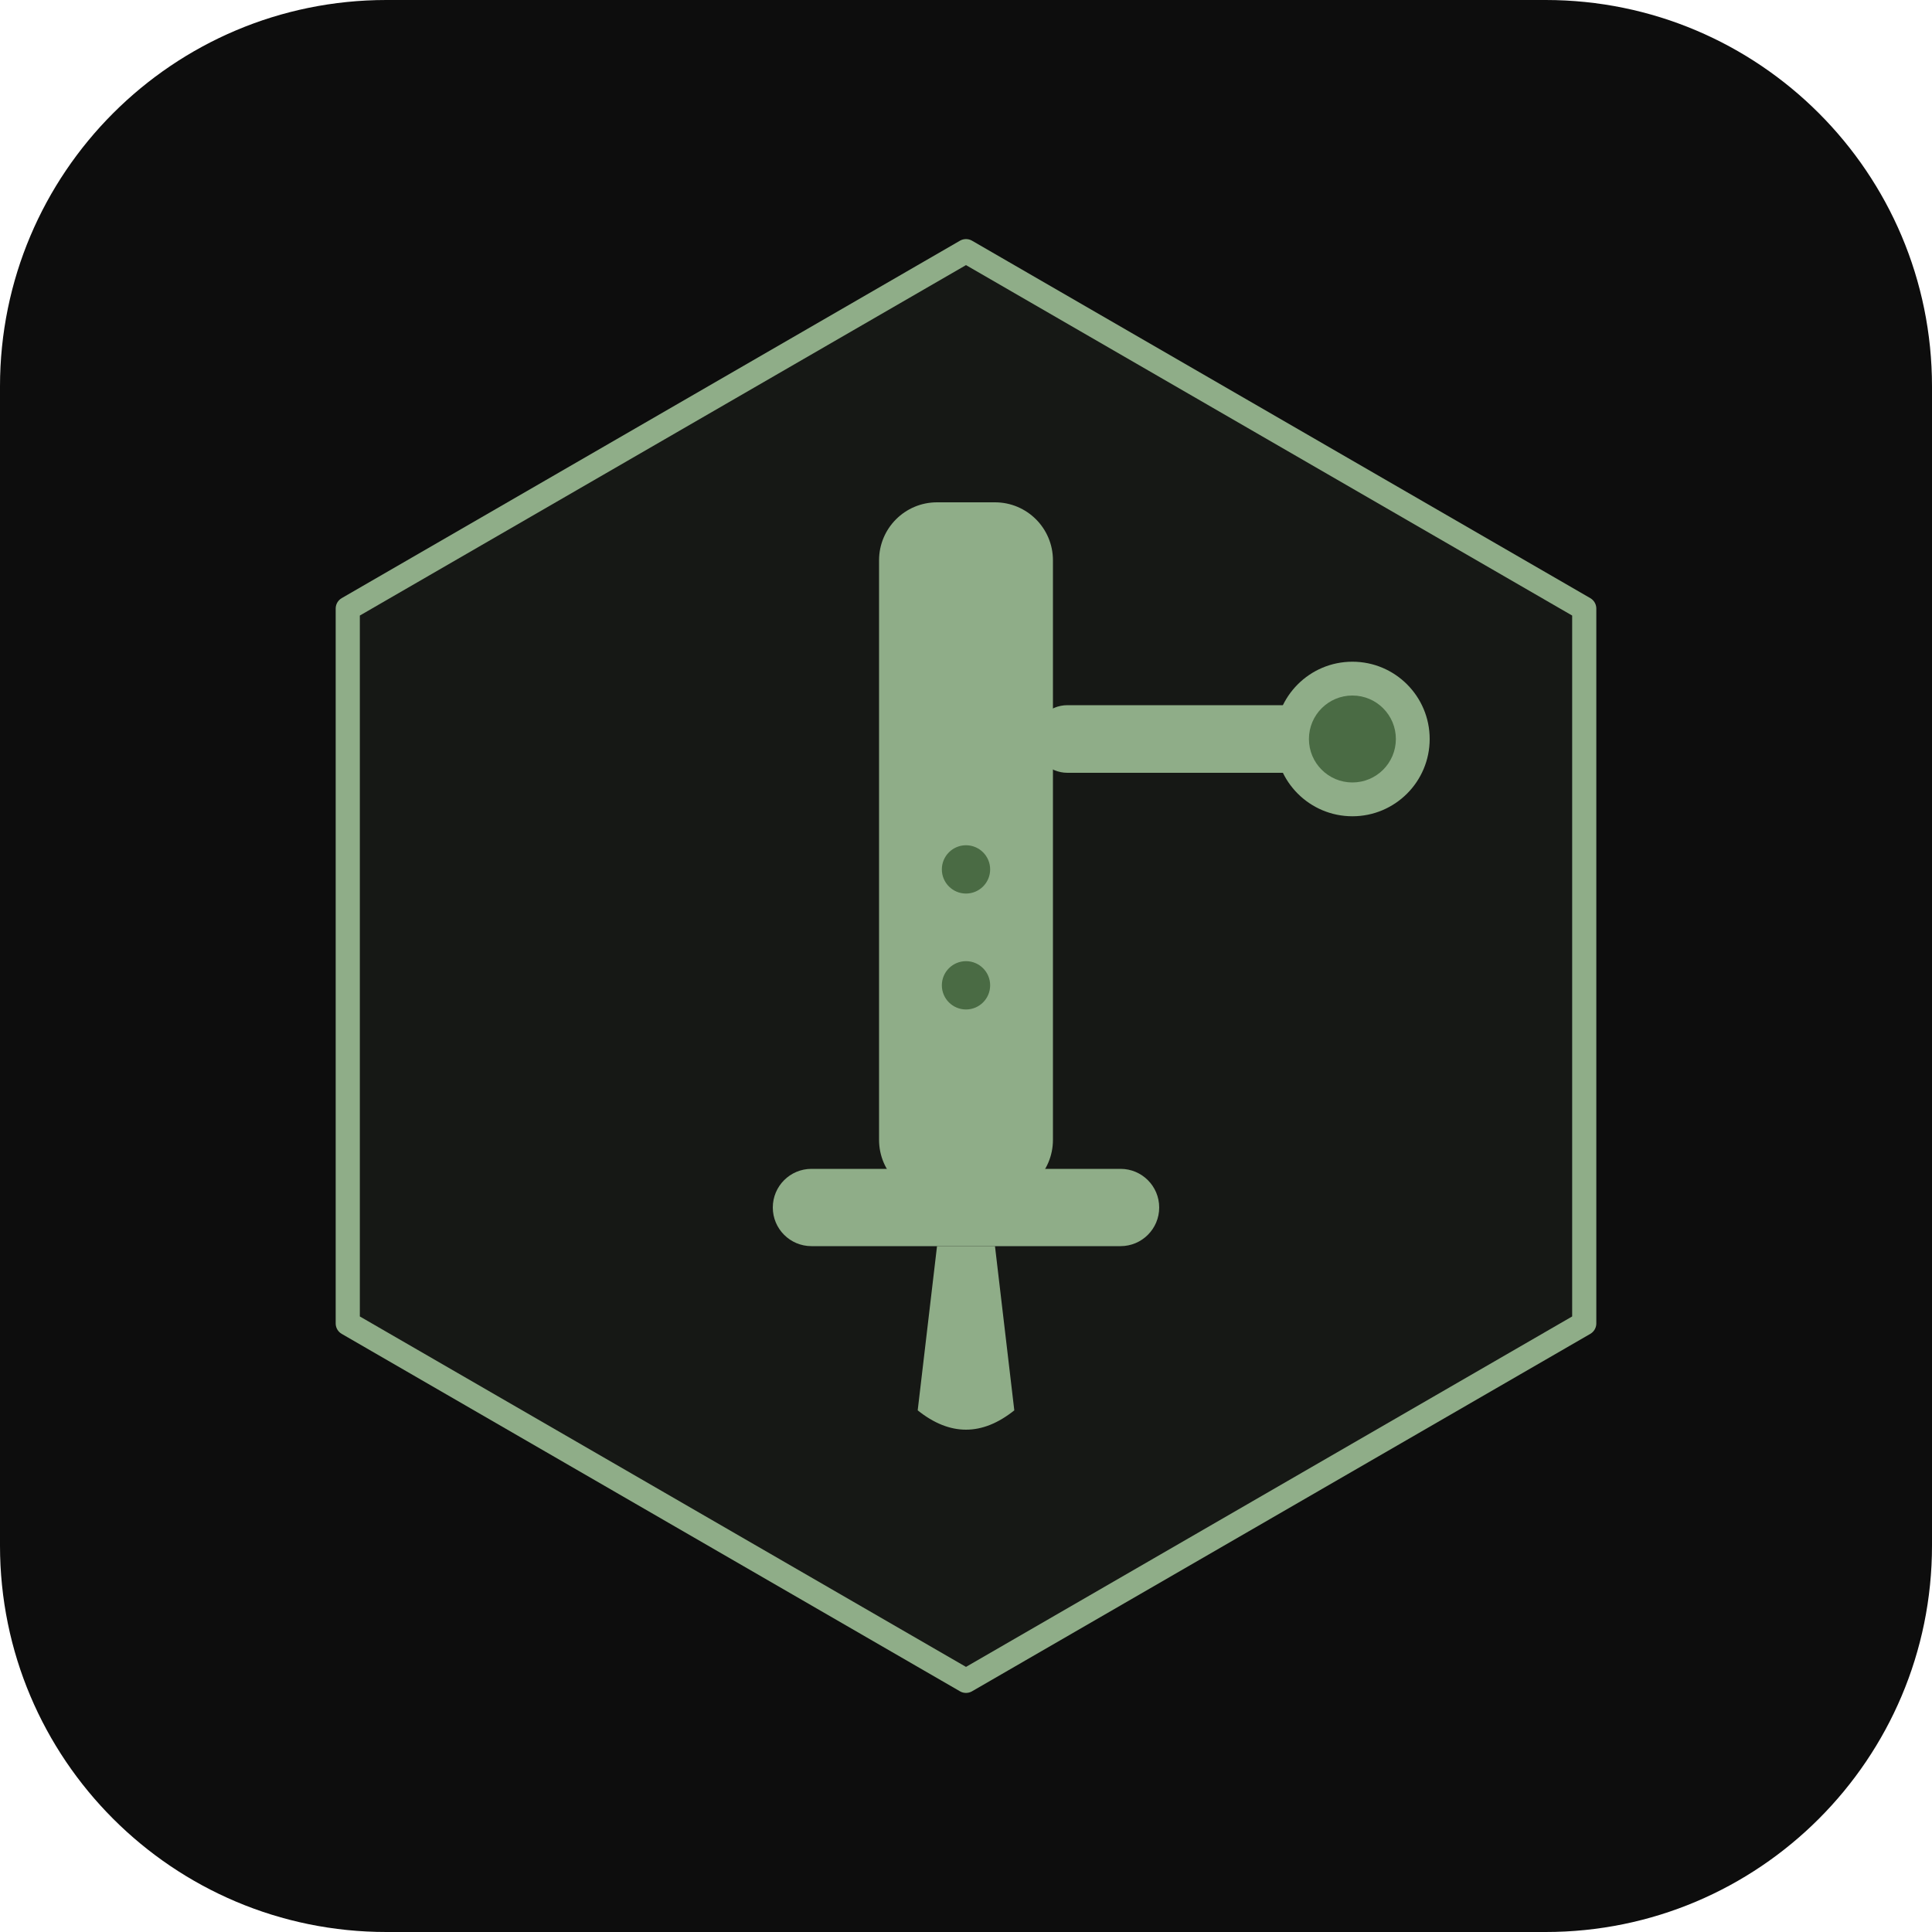
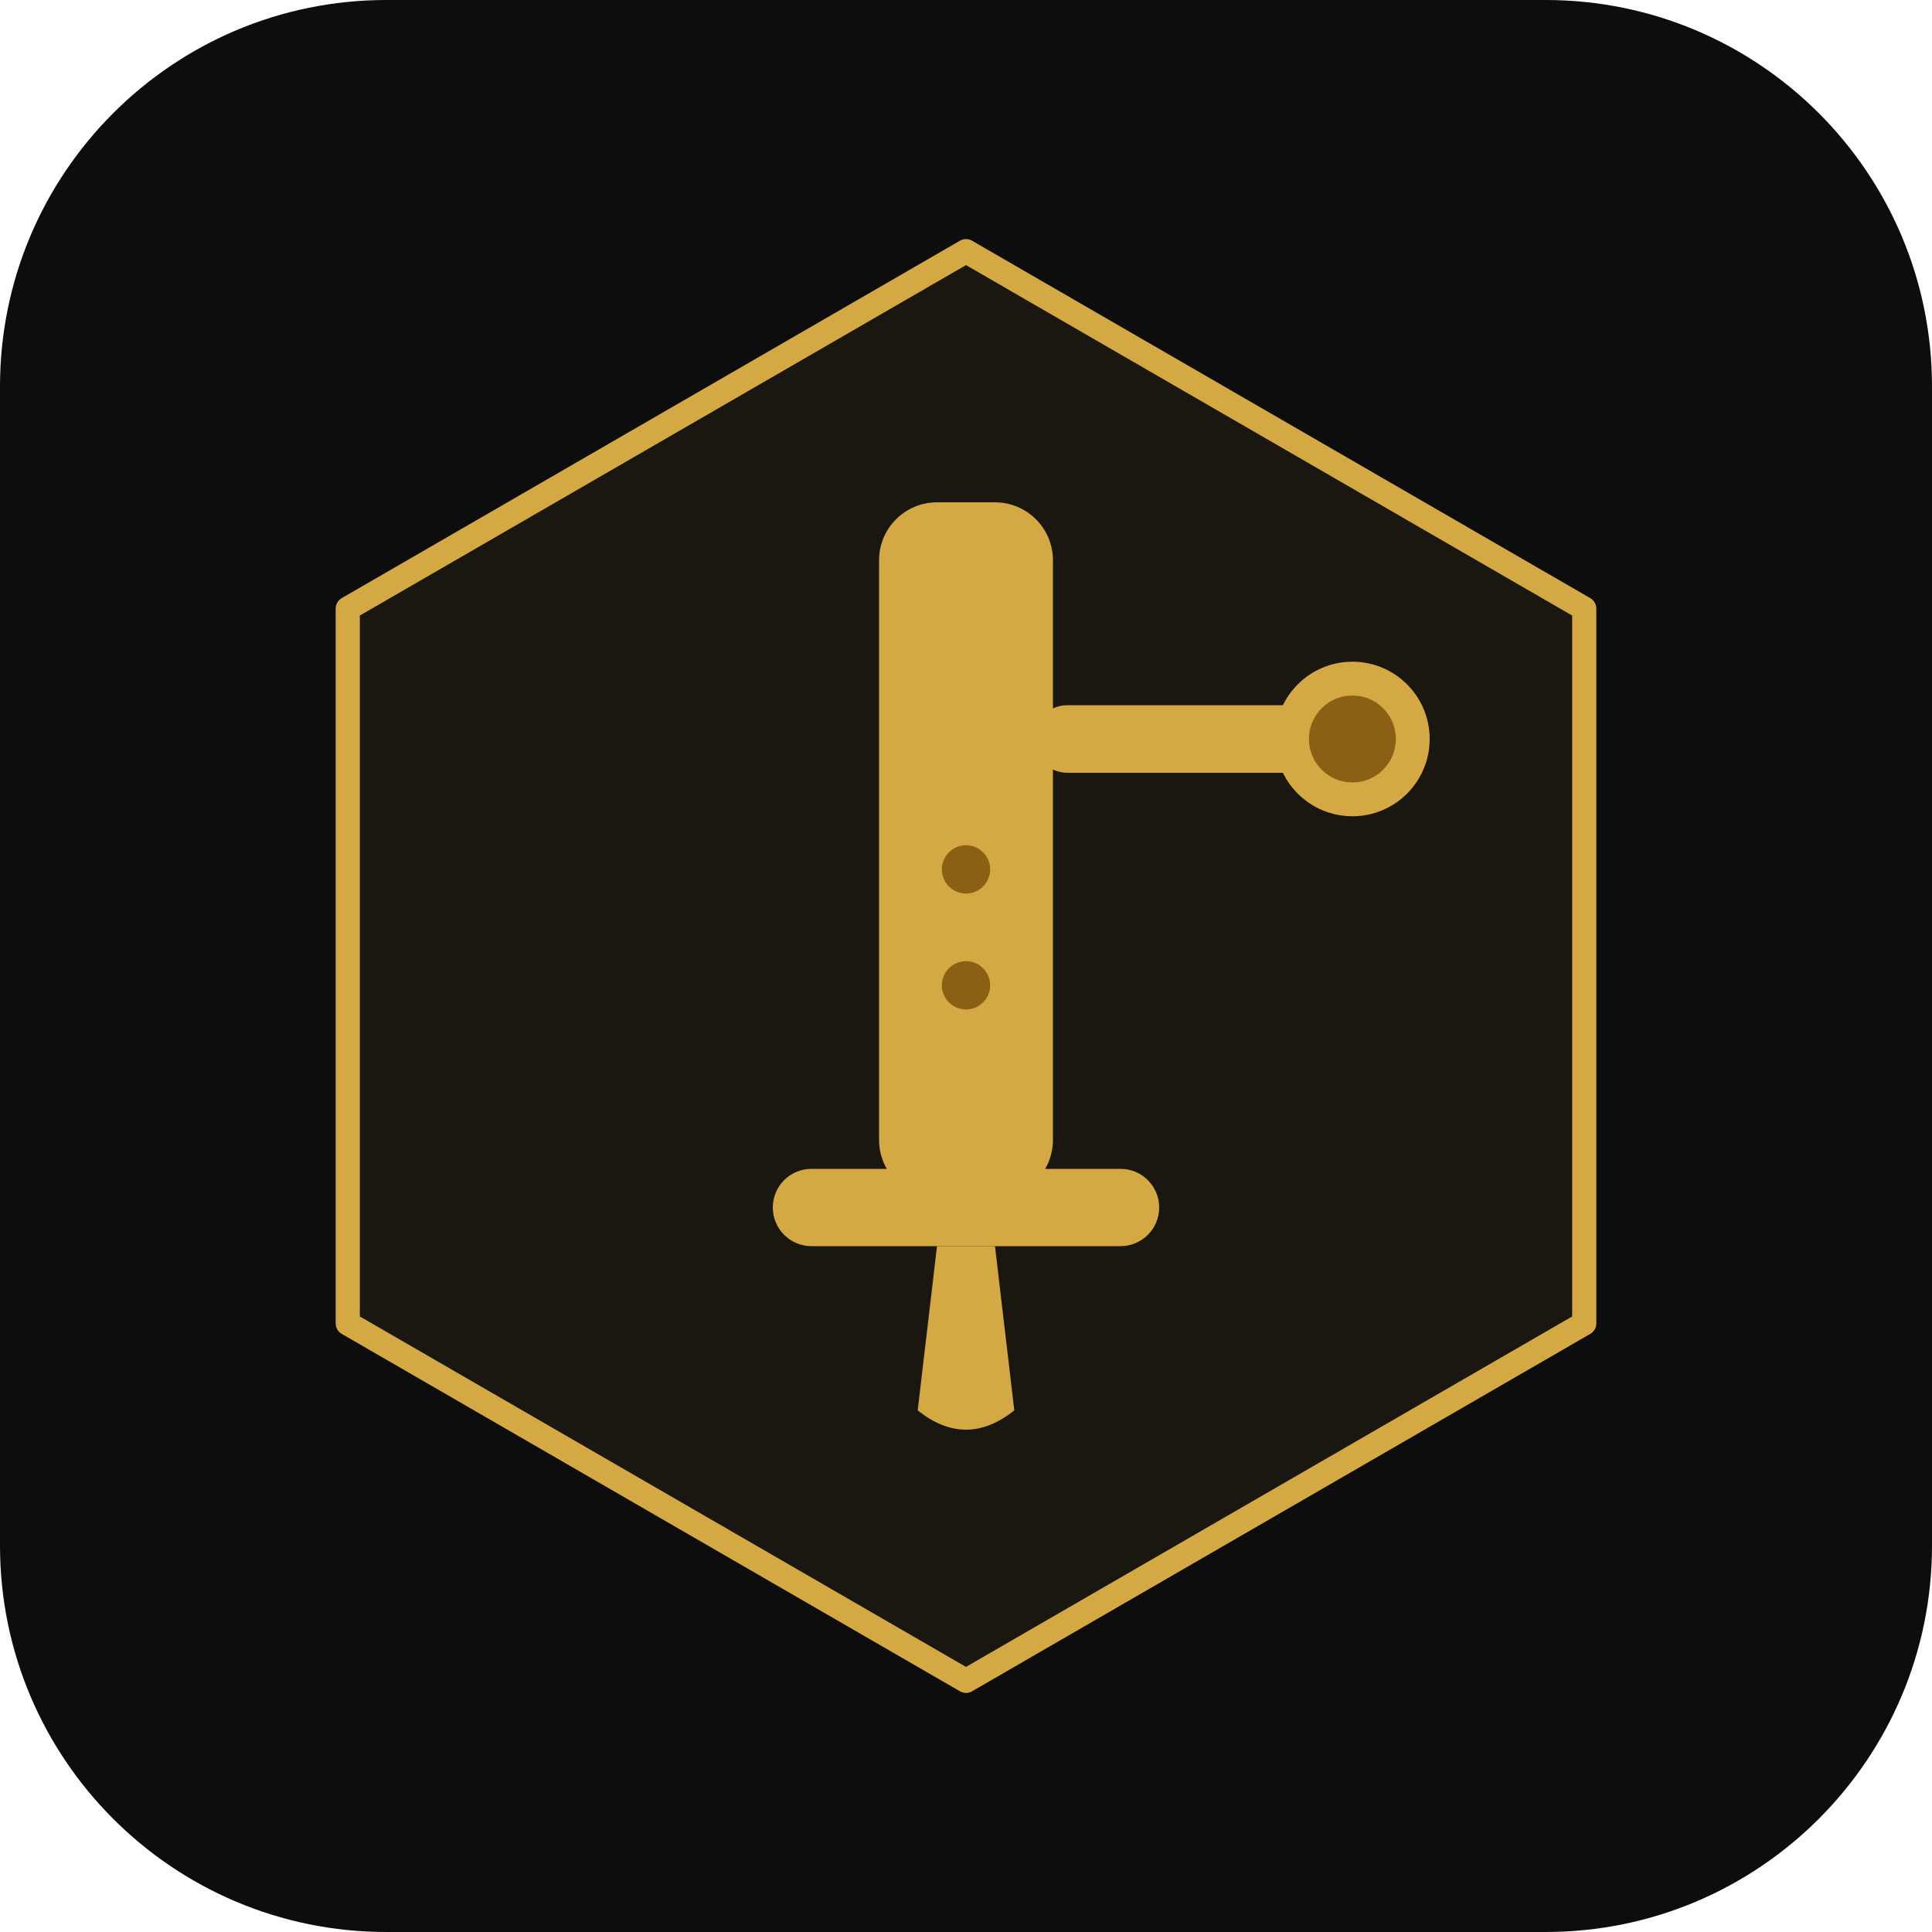
<svg xmlns="http://www.w3.org/2000/svg" viewBox="0 0 200 200">
  <rect width="200" height="200" rx="40" fill="#0d0d0d" />
-   <polygon points="100,26 164,63 164,137 100,174 36,137 36,63" fill="rgba(143,173,136,0.07)" />
-   <polygon points="100,26 164,63 164,137 100,174 36,137 36,63" fill="none" stroke="#8fad88" stroke-width="2.5" stroke-linejoin="round" />
-   <rect x="91" y="52" width="18" height="72" rx="6" fill="#8fad88" />
-   <rect x="107" y="73" width="30" height="7" rx="3.5" fill="#8fad88" />
-   <circle cx="140" cy="76.5" r="8" fill="#8fad88" />
-   <circle cx="140" cy="76.5" r="4.5" fill="#4a6b44" />
-   <rect x="80" y="121" width="40" height="8" rx="4" fill="#8fad88" />
-   <path d="M 97 129 L 95 146 Q 100 150 105 146 L 103 129 Z" fill="#8fad88" />
-   <circle cx="100" cy="90" r="2.5" fill="#4a6b44" />
-   <circle cx="100" cy="102" r="2.5" fill="#4a6b44" />
+   <polygon points="100,26 164,63 164,137 100,174 36,137 36,63" fill="rgba(212,168,67,0.07)" />
+   <polygon points="100,26 164,63 164,137 100,174 36,137 36,63" fill="none" stroke="#d4a843" stroke-width="2.5" stroke-linejoin="round" />
+   <rect x="91" y="52" width="18" height="72" rx="6" fill="#d4a843" />
+   <rect x="107" y="73" width="30" height="7" rx="3.5" fill="#d4a843" />
+   <circle cx="140" cy="76.5" r="8" fill="#d4a843" />
+   <circle cx="140" cy="76.5" r="4.5" fill="#8a6015" />
+   <rect x="80" y="121" width="40" height="8" rx="4" fill="#d4a843" />
+   <path d="M 97 129 L 95 146 Q 100 150 105 146 L 103 129 Z" fill="#d4a843" />
+   <circle cx="100" cy="90" r="2.5" fill="#8a6015" />
+   <circle cx="100" cy="102" r="2.5" fill="#8a6015" />
</svg>
